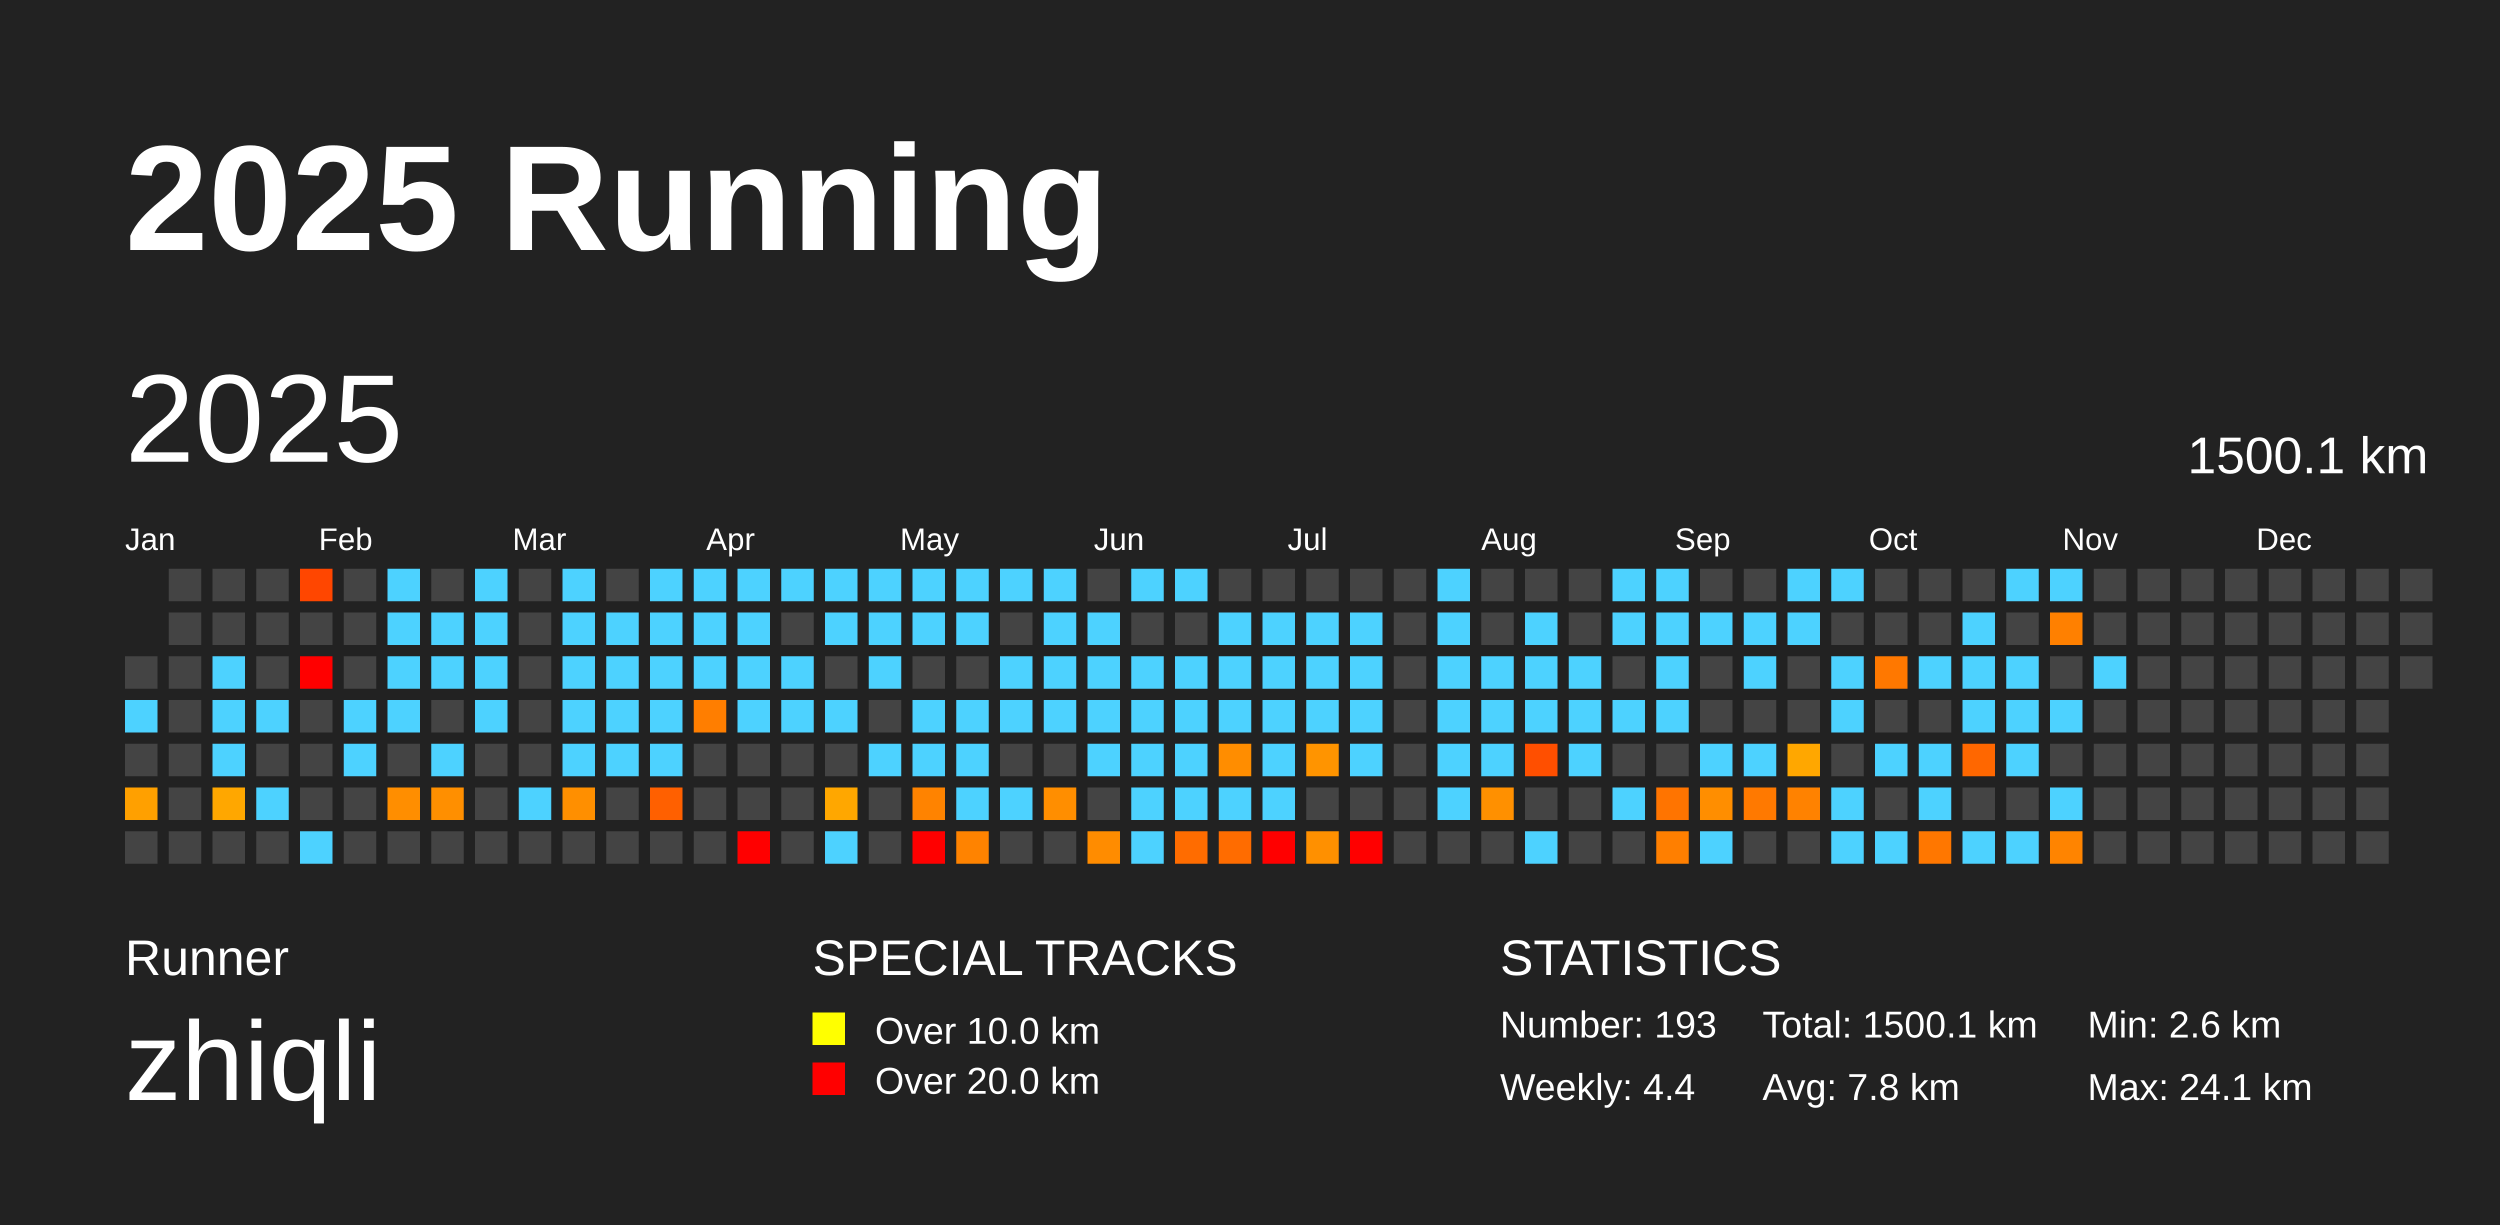
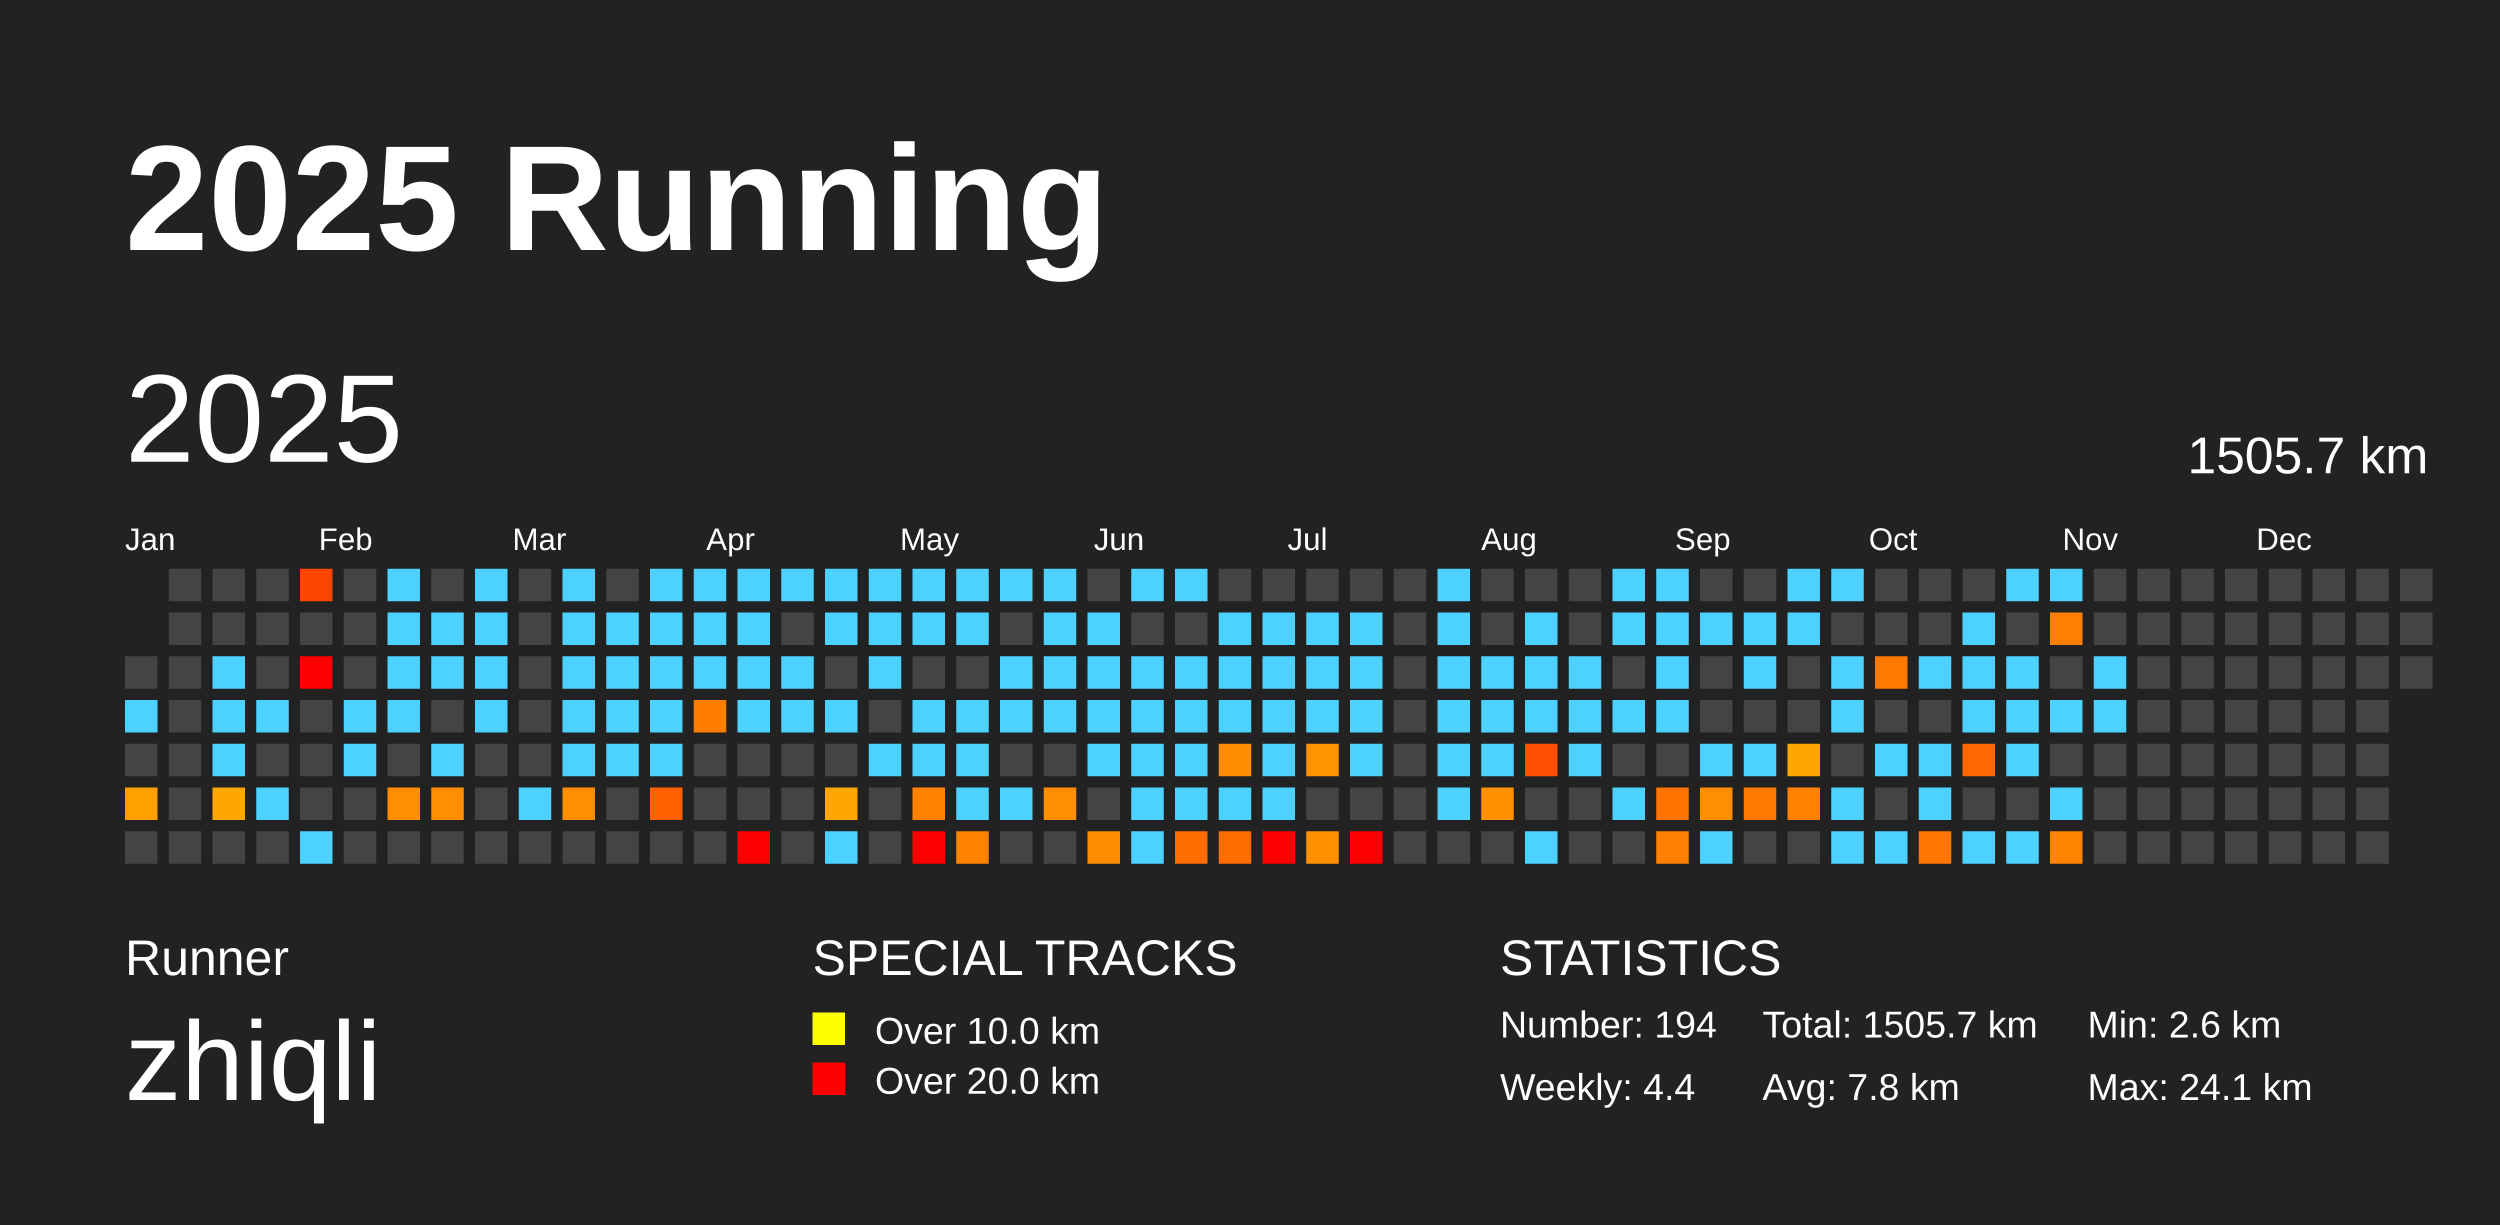
<svg xmlns="http://www.w3.org/2000/svg" baseProfile="full" height="98mm" version="1.1" viewBox="0,0,200,98" width="200mm">
  <defs />
  <rect fill="#222222" height="98" width="200" x="0" y="0" />
  <text fill="#FFFFFF" style="font-size:12px; font-family:Arial; font-weight:bold;" x="10" y="20">2025 Running</text>
  <text fill="#FFFFFF" style="font-size:4px; font-family:Arial" x="10" y="78">Runner</text>
  <text fill="#FFFFFF" style="font-size:9px; font-family:Arial" x="10" y="88">zhiqli</text>
  <text fill="#FFFFFF" style="font-size:4px; font-family:Arial" x="65" y="78">SPECIAL TRACKS</text>
  <rect fill="yellow" height="2.6" width="2.6" x="65" y="81" />
  <text fill="#FFFFFF" style="font-size:3px; font-family:Arial" x="70" y="83.5">Over 10.0 km</text>
  <rect fill="red" height="2.6" width="2.6" x="65" y="85" />
  <text fill="#FFFFFF" style="font-size:3px; font-family:Arial" x="70" y="87.5">Over 20.0 km</text>
  <text fill="#FFFFFF" style="font-size:4px; font-family:Arial" x="120" y="78">STATISTICS</text>
-   <text fill="#FFFFFF" style="font-size:3px; font-family:Arial" x="120" y="83">Number: 193</text>
+   <text fill="#FFFFFF" style="font-size:3px; font-family:Arial" x="120" y="83">Number: 194</text>
  <text fill="#FFFFFF" style="font-size:3px; font-family:Arial" x="120" y="88">Weekly: 4.4</text>
-   <text fill="#FFFFFF" style="font-size:3px; font-family:Arial" x="141" y="83">Total: 1500.1 km</text>
+   <text fill="#FFFFFF" style="font-size:3px; font-family:Arial" x="141" y="83">Total: 1505.7 km</text>
  <text fill="#FFFFFF" style="font-size:3px; font-family:Arial" x="141" y="88">Avg: 7.8 km</text>
  <text fill="#FFFFFF" style="font-size:3px; font-family:Arial" x="167" y="83">Min: 2.6 km</text>
  <text fill="#FFFFFF" style="font-size:3px; font-family:Arial" x="167" y="88">Max: 24.1 km</text>
  <text dominant-baseline="hanging" fill="#FFFFFF" style="font-size:10.0px; font-family:Arial;" x="10" y="30">2025</text>
-   <text dominant-baseline="hanging" fill="#FFFFFF" style="font-size:4.125px; font-family:Arial;" x="175" y="35">1500.1 km</text>
+   <text dominant-baseline="hanging" fill="#FFFFFF" style="font-size:4.125px; font-family:Arial;" x="175" y="35">1505.7 km</text>
  <text fill="#FFFFFF" style="font-size:2.5px; font-family:Arial" x="10.0" y="44">Jan</text>
  <text fill="#FFFFFF" style="font-size:2.5px; font-family:Arial" x="25.5" y="44">Feb</text>
  <text fill="#FFFFFF" style="font-size:2.5px; font-family:Arial" x="41.0" y="44">Mar</text>
  <text fill="#FFFFFF" style="font-size:2.5px; font-family:Arial" x="56.5" y="44">Apr</text>
  <text fill="#FFFFFF" style="font-size:2.5px; font-family:Arial" x="72.0" y="44">May</text>
  <text fill="#FFFFFF" style="font-size:2.5px; font-family:Arial" x="87.5" y="44">Jun</text>
  <text fill="#FFFFFF" style="font-size:2.5px; font-family:Arial" x="103.0" y="44">Jul</text>
  <text fill="#FFFFFF" style="font-size:2.5px; font-family:Arial" x="118.5" y="44">Aug</text>
  <text fill="#FFFFFF" style="font-size:2.5px; font-family:Arial" x="134.0" y="44">Sep</text>
  <text fill="#FFFFFF" style="font-size:2.5px; font-family:Arial" x="149.5" y="44">Oct</text>
  <text fill="#FFFFFF" style="font-size:2.5px; font-family:Arial" x="165.0" y="44">Nov</text>
  <text fill="#FFFFFF" style="font-size:2.5px; font-family:Arial" x="180.5" y="44">Dec</text>
  <rect fill="#444444" height="2.6" width="2.6" x="10.0" y="52.5" />
  <rect fill="#4dd2ff" height="2.6" width="2.6" x="10.0" y="56.0" />
  <rect fill="#444444" height="2.6" width="2.6" x="10.0" y="59.5" />
  <rect fill="#ffa000" height="2.6" width="2.6" x="10.0" y="63.0" />
  <rect fill="#444444" height="2.6" width="2.6" x="10.0" y="66.5" />
  <rect fill="#444444" height="2.6" width="2.6" x="13.5" y="45.5" />
  <rect fill="#444444" height="2.6" width="2.6" x="13.5" y="49.0" />
  <rect fill="#444444" height="2.6" width="2.6" x="13.5" y="52.5" />
  <rect fill="#444444" height="2.6" width="2.6" x="13.5" y="56.0" />
  <rect fill="#444444" height="2.6" width="2.6" x="13.5" y="59.5" />
  <rect fill="#444444" height="2.6" width="2.6" x="13.5" y="63.0" />
  <rect fill="#444444" height="2.6" width="2.6" x="13.5" y="66.5" />
  <rect fill="#444444" height="2.6" width="2.6" x="17.0" y="45.5" />
  <rect fill="#444444" height="2.6" width="2.6" x="17.0" y="49.0" />
  <rect fill="#4dd2ff" height="2.6" width="2.6" x="17.0" y="52.5" />
  <rect fill="#4dd2ff" height="2.6" width="2.6" x="17.0" y="56.0" />
  <rect fill="#4dd2ff" height="2.6" width="2.6" x="17.0" y="59.5" />
  <rect fill="#ffa700" height="2.6" width="2.6" x="17.0" y="63.0" />
  <rect fill="#444444" height="2.6" width="2.6" x="17.0" y="66.5" />
  <rect fill="#444444" height="2.6" width="2.6" x="20.5" y="45.5" />
  <rect fill="#444444" height="2.6" width="2.6" x="20.5" y="49.0" />
  <rect fill="#444444" height="2.6" width="2.6" x="20.5" y="52.5" />
  <rect fill="#4dd2ff" height="2.6" width="2.6" x="20.5" y="56.0" />
  <rect fill="#444444" height="2.6" width="2.6" x="20.5" y="59.5" />
  <rect fill="#4dd2ff" height="2.6" width="2.6" x="20.5" y="63.0" />
  <rect fill="#444444" height="2.6" width="2.6" x="20.5" y="66.5" />
  <rect fill="#ff4600" height="2.6" width="2.6" x="24.0" y="45.5" />
  <rect fill="#444444" height="2.6" width="2.6" x="24.0" y="49.0" />
  <rect fill="red" height="2.6" width="2.6" x="24.0" y="52.5" />
  <rect fill="#444444" height="2.6" width="2.6" x="24.0" y="56.0" />
  <rect fill="#444444" height="2.6" width="2.6" x="24.0" y="59.5" />
  <rect fill="#444444" height="2.6" width="2.6" x="24.0" y="63.0" />
  <rect fill="#4dd2ff" height="2.6" width="2.6" x="24.0" y="66.5" />
  <rect fill="#444444" height="2.6" width="2.6" x="27.5" y="45.5" />
  <rect fill="#444444" height="2.6" width="2.6" x="27.5" y="49.0" />
  <rect fill="#444444" height="2.6" width="2.6" x="27.5" y="52.5" />
  <rect fill="#4dd2ff" height="2.6" width="2.6" x="27.5" y="56.0" />
  <rect fill="#4dd2ff" height="2.6" width="2.6" x="27.5" y="59.5" />
  <rect fill="#444444" height="2.6" width="2.6" x="27.5" y="63.0" />
  <rect fill="#444444" height="2.6" width="2.6" x="27.5" y="66.5" />
  <rect fill="#4dd2ff" height="2.6" width="2.6" x="31.0" y="45.5" />
  <rect fill="#4dd2ff" height="2.6" width="2.6" x="31.0" y="49.0" />
  <rect fill="#4dd2ff" height="2.6" width="2.6" x="31.0" y="52.5" />
  <rect fill="#4dd2ff" height="2.6" width="2.6" x="31.0" y="56.0" />
  <rect fill="#444444" height="2.6" width="2.6" x="31.0" y="59.5" />
  <rect fill="#ff8e00" height="2.6" width="2.6" x="31.0" y="63.0" />
  <rect fill="#444444" height="2.6" width="2.6" x="31.0" y="66.5" />
  <rect fill="#444444" height="2.6" width="2.6" x="34.5" y="45.5" />
  <rect fill="#4dd2ff" height="2.6" width="2.6" x="34.5" y="49.0" />
  <rect fill="#4dd2ff" height="2.6" width="2.6" x="34.5" y="52.5" />
  <rect fill="#444444" height="2.6" width="2.6" x="34.5" y="56.0" />
  <rect fill="#4dd2ff" height="2.6" width="2.6" x="34.5" y="59.5" />
  <rect fill="#ff8f00" height="2.6" width="2.6" x="34.5" y="63.0" />
  <rect fill="#444444" height="2.6" width="2.6" x="34.5" y="66.5" />
  <rect fill="#4dd2ff" height="2.6" width="2.6" x="38.0" y="45.5" />
  <rect fill="#4dd2ff" height="2.6" width="2.6" x="38.0" y="49.0" />
  <rect fill="#4dd2ff" height="2.6" width="2.6" x="38.0" y="52.5" />
  <rect fill="#4dd2ff" height="2.6" width="2.6" x="38.0" y="56.0" />
  <rect fill="#444444" height="2.6" width="2.6" x="38.0" y="59.5" />
  <rect fill="#444444" height="2.6" width="2.6" x="38.0" y="63.0" />
  <rect fill="#444444" height="2.6" width="2.6" x="38.0" y="66.5" />
  <rect fill="#444444" height="2.6" width="2.6" x="41.5" y="45.5" />
  <rect fill="#444444" height="2.6" width="2.6" x="41.5" y="49.0" />
  <rect fill="#444444" height="2.6" width="2.6" x="41.5" y="52.5" />
  <rect fill="#444444" height="2.6" width="2.6" x="41.5" y="56.0" />
  <rect fill="#444444" height="2.6" width="2.6" x="41.5" y="59.5" />
  <rect fill="#4dd2ff" height="2.6" width="2.6" x="41.5" y="63.0" />
  <rect fill="#444444" height="2.6" width="2.6" x="41.5" y="66.5" />
  <rect fill="#4dd2ff" height="2.6" width="2.6" x="45.0" y="45.5" />
  <rect fill="#4dd2ff" height="2.6" width="2.6" x="45.0" y="49.0" />
  <rect fill="#4dd2ff" height="2.6" width="2.6" x="45.0" y="52.5" />
  <rect fill="#4dd2ff" height="2.6" width="2.6" x="45.0" y="56.0" />
  <rect fill="#4dd2ff" height="2.6" width="2.6" x="45.0" y="59.5" />
  <rect fill="#ff8f00" height="2.6" width="2.6" x="45.0" y="63.0" />
  <rect fill="#444444" height="2.6" width="2.6" x="45.0" y="66.5" />
  <rect fill="#444444" height="2.6" width="2.6" x="48.5" y="45.5" />
  <rect fill="#4dd2ff" height="2.6" width="2.6" x="48.5" y="49.0" />
  <rect fill="#4dd2ff" height="2.6" width="2.6" x="48.5" y="52.5" />
  <rect fill="#4dd2ff" height="2.6" width="2.6" x="48.5" y="56.0" />
  <rect fill="#4dd2ff" height="2.6" width="2.6" x="48.5" y="59.5" />
  <rect fill="#444444" height="2.6" width="2.6" x="48.5" y="63.0" />
  <rect fill="#444444" height="2.6" width="2.6" x="48.5" y="66.5" />
  <rect fill="#4dd2ff" height="2.6" width="2.6" x="52.0" y="45.5" />
  <rect fill="#4dd2ff" height="2.6" width="2.6" x="52.0" y="49.0" />
  <rect fill="#4dd2ff" height="2.6" width="2.6" x="52.0" y="52.5" />
  <rect fill="#4dd2ff" height="2.6" width="2.6" x="52.0" y="56.0" />
  <rect fill="#4dd2ff" height="2.6" width="2.6" x="52.0" y="59.5" />
  <rect fill="#ff6000" height="2.6" width="2.6" x="52.0" y="63.0" />
  <rect fill="#444444" height="2.6" width="2.6" x="52.0" y="66.5" />
  <rect fill="#4dd2ff" height="2.6" width="2.6" x="55.5" y="45.5" />
  <rect fill="#4dd2ff" height="2.6" width="2.6" x="55.5" y="49.0" />
  <rect fill="#4dd2ff" height="2.6" width="2.6" x="55.5" y="52.5" />
  <rect fill="#ff7e00" height="2.6" width="2.6" x="55.5" y="56.0" />
  <rect fill="#444444" height="2.6" width="2.6" x="55.5" y="59.5" />
  <rect fill="#444444" height="2.6" width="2.6" x="55.5" y="63.0" />
  <rect fill="#444444" height="2.6" width="2.6" x="55.5" y="66.5" />
  <rect fill="#4dd2ff" height="2.6" width="2.6" x="59.0" y="45.5" />
  <rect fill="#4dd2ff" height="2.6" width="2.6" x="59.0" y="49.0" />
  <rect fill="#4dd2ff" height="2.6" width="2.6" x="59.0" y="52.5" />
  <rect fill="#4dd2ff" height="2.6" width="2.6" x="59.0" y="56.0" />
  <rect fill="#444444" height="2.6" width="2.6" x="59.0" y="59.5" />
  <rect fill="#444444" height="2.6" width="2.6" x="59.0" y="63.0" />
  <rect fill="red" height="2.6" width="2.6" x="59.0" y="66.5" />
  <rect fill="#4dd2ff" height="2.6" width="2.6" x="62.5" y="45.5" />
  <rect fill="#444444" height="2.6" width="2.6" x="62.5" y="49.0" />
  <rect fill="#4dd2ff" height="2.6" width="2.6" x="62.5" y="52.5" />
  <rect fill="#4dd2ff" height="2.6" width="2.6" x="62.5" y="56.0" />
  <rect fill="#444444" height="2.6" width="2.6" x="62.5" y="59.5" />
  <rect fill="#444444" height="2.6" width="2.6" x="62.5" y="63.0" />
  <rect fill="#444444" height="2.6" width="2.6" x="62.5" y="66.5" />
  <rect fill="#4dd2ff" height="2.6" width="2.6" x="66.0" y="45.5" />
  <rect fill="#4dd2ff" height="2.6" width="2.6" x="66.0" y="49.0" />
  <rect fill="#444444" height="2.6" width="2.6" x="66.0" y="52.5" />
  <rect fill="#4dd2ff" height="2.6" width="2.6" x="66.0" y="56.0" />
  <rect fill="#444444" height="2.6" width="2.6" x="66.0" y="59.5" />
  <rect fill="#ffa700" height="2.6" width="2.6" x="66.0" y="63.0" />
  <rect fill="#4dd2ff" height="2.6" width="2.6" x="66.0" y="66.5" />
  <rect fill="#4dd2ff" height="2.6" width="2.6" x="69.5" y="45.5" />
  <rect fill="#4dd2ff" height="2.6" width="2.6" x="69.5" y="49.0" />
  <rect fill="#4dd2ff" height="2.6" width="2.6" x="69.5" y="52.5" />
  <rect fill="#444444" height="2.6" width="2.6" x="69.5" y="56.0" />
  <rect fill="#4dd2ff" height="2.6" width="2.6" x="69.5" y="59.5" />
  <rect fill="#444444" height="2.6" width="2.6" x="69.5" y="63.0" />
  <rect fill="#444444" height="2.6" width="2.6" x="69.5" y="66.5" />
  <rect fill="#4dd2ff" height="2.6" width="2.6" x="73.0" y="45.5" />
  <rect fill="#4dd2ff" height="2.6" width="2.6" x="73.0" y="49.0" />
  <rect fill="#444444" height="2.6" width="2.6" x="73.0" y="52.5" />
  <rect fill="#4dd2ff" height="2.6" width="2.6" x="73.0" y="56.0" />
  <rect fill="#4dd2ff" height="2.6" width="2.6" x="73.0" y="59.5" />
  <rect fill="#ff8300" height="2.6" width="2.6" x="73.0" y="63.0" />
  <rect fill="red" height="2.6" width="2.6" x="73.0" y="66.5" />
  <rect fill="#4dd2ff" height="2.6" width="2.6" x="76.5" y="45.5" />
  <rect fill="#4dd2ff" height="2.6" width="2.6" x="76.5" y="49.0" />
  <rect fill="#444444" height="2.6" width="2.6" x="76.5" y="52.5" />
  <rect fill="#4dd2ff" height="2.6" width="2.6" x="76.5" y="56.0" />
  <rect fill="#4dd2ff" height="2.6" width="2.6" x="76.5" y="59.5" />
  <rect fill="#4dd2ff" height="2.6" width="2.6" x="76.5" y="63.0" />
  <rect fill="#ff8300" height="2.6" width="2.6" x="76.5" y="66.5" />
  <rect fill="#4dd2ff" height="2.6" width="2.6" x="80.0" y="45.5" />
  <rect fill="#444444" height="2.6" width="2.6" x="80.0" y="49.0" />
  <rect fill="#4dd2ff" height="2.6" width="2.6" x="80.0" y="52.5" />
  <rect fill="#4dd2ff" height="2.6" width="2.6" x="80.0" y="56.0" />
  <rect fill="#444444" height="2.6" width="2.6" x="80.0" y="59.5" />
  <rect fill="#4dd2ff" height="2.6" width="2.6" x="80.0" y="63.0" />
  <rect fill="#444444" height="2.6" width="2.6" x="80.0" y="66.5" />
  <rect fill="#4dd2ff" height="2.6" width="2.6" x="83.5" y="45.5" />
  <rect fill="#4dd2ff" height="2.6" width="2.6" x="83.5" y="49.0" />
  <rect fill="#4dd2ff" height="2.6" width="2.6" x="83.5" y="52.5" />
  <rect fill="#4dd2ff" height="2.6" width="2.6" x="83.5" y="56.0" />
  <rect fill="#444444" height="2.6" width="2.6" x="83.5" y="59.5" />
  <rect fill="#ff8e00" height="2.6" width="2.6" x="83.5" y="63.0" />
  <rect fill="#444444" height="2.6" width="2.6" x="83.5" y="66.5" />
  <rect fill="#444444" height="2.6" width="2.6" x="87.0" y="45.5" />
  <rect fill="#4dd2ff" height="2.6" width="2.6" x="87.0" y="49.0" />
  <rect fill="#4dd2ff" height="2.6" width="2.6" x="87.0" y="52.5" />
  <rect fill="#4dd2ff" height="2.6" width="2.6" x="87.0" y="56.0" />
  <rect fill="#4dd2ff" height="2.6" width="2.6" x="87.0" y="59.5" />
  <rect fill="#444444" height="2.6" width="2.6" x="87.0" y="63.0" />
  <rect fill="#ff8c00" height="2.6" width="2.6" x="87.0" y="66.5" />
  <rect fill="#4dd2ff" height="2.6" width="2.6" x="90.5" y="45.5" />
  <rect fill="#444444" height="2.6" width="2.6" x="90.5" y="49.0" />
  <rect fill="#4dd2ff" height="2.6" width="2.6" x="90.5" y="52.5" />
  <rect fill="#4dd2ff" height="2.6" width="2.6" x="90.5" y="56.0" />
  <rect fill="#4dd2ff" height="2.6" width="2.6" x="90.5" y="59.5" />
  <rect fill="#4dd2ff" height="2.6" width="2.6" x="90.5" y="63.0" />
  <rect fill="#4dd2ff" height="2.6" width="2.6" x="90.5" y="66.5" />
  <rect fill="#4dd2ff" height="2.6" width="2.6" x="94.0" y="45.5" />
  <rect fill="#444444" height="2.6" width="2.6" x="94.0" y="49.0" />
  <rect fill="#4dd2ff" height="2.6" width="2.6" x="94.0" y="52.5" />
  <rect fill="#4dd2ff" height="2.6" width="2.6" x="94.0" y="56.0" />
  <rect fill="#4dd2ff" height="2.6" width="2.6" x="94.0" y="59.5" />
  <rect fill="#4dd2ff" height="2.6" width="2.6" x="94.0" y="63.0" />
  <rect fill="#ff6c00" height="2.6" width="2.6" x="94.0" y="66.5" />
  <rect fill="#444444" height="2.6" width="2.6" x="97.5" y="45.5" />
  <rect fill="#4dd2ff" height="2.6" width="2.6" x="97.5" y="49.0" />
  <rect fill="#4dd2ff" height="2.6" width="2.6" x="97.5" y="52.5" />
  <rect fill="#4dd2ff" height="2.6" width="2.6" x="97.5" y="56.0" />
  <rect fill="#ff8d00" height="2.6" width="2.6" x="97.5" y="59.5" />
  <rect fill="#4dd2ff" height="2.6" width="2.6" x="97.5" y="63.0" />
  <rect fill="#ff6c00" height="2.6" width="2.6" x="97.5" y="66.5" />
  <rect fill="#444444" height="2.6" width="2.6" x="101.0" y="45.5" />
  <rect fill="#4dd2ff" height="2.6" width="2.6" x="101.0" y="49.0" />
  <rect fill="#4dd2ff" height="2.6" width="2.6" x="101.0" y="52.5" />
  <rect fill="#4dd2ff" height="2.6" width="2.6" x="101.0" y="56.0" />
  <rect fill="#4dd2ff" height="2.6" width="2.6" x="101.0" y="59.5" />
  <rect fill="#4dd2ff" height="2.6" width="2.6" x="101.0" y="63.0" />
  <rect fill="red" height="2.6" width="2.6" x="101.0" y="66.5" />
  <rect fill="#444444" height="2.6" width="2.6" x="104.5" y="45.5" />
  <rect fill="#4dd2ff" height="2.6" width="2.6" x="104.5" y="49.0" />
  <rect fill="#4dd2ff" height="2.6" width="2.6" x="104.5" y="52.5" />
  <rect fill="#4dd2ff" height="2.6" width="2.6" x="104.5" y="56.0" />
  <rect fill="#ff9400" height="2.6" width="2.6" x="104.5" y="59.5" />
  <rect fill="#444444" height="2.6" width="2.6" x="104.5" y="63.0" />
  <rect fill="#ff9000" height="2.6" width="2.6" x="104.5" y="66.5" />
  <rect fill="#444444" height="2.6" width="2.6" x="108.0" y="45.5" />
  <rect fill="#4dd2ff" height="2.6" width="2.6" x="108.0" y="49.0" />
  <rect fill="#4dd2ff" height="2.6" width="2.6" x="108.0" y="52.5" />
  <rect fill="#4dd2ff" height="2.6" width="2.6" x="108.0" y="56.0" />
  <rect fill="#4dd2ff" height="2.6" width="2.6" x="108.0" y="59.5" />
  <rect fill="#444444" height="2.6" width="2.6" x="108.0" y="63.0" />
  <rect fill="red" height="2.6" width="2.6" x="108.0" y="66.5" />
  <rect fill="#444444" height="2.6" width="2.6" x="111.5" y="45.5" />
  <rect fill="#444444" height="2.6" width="2.6" x="111.5" y="49.0" />
  <rect fill="#444444" height="2.6" width="2.6" x="111.5" y="52.5" />
  <rect fill="#444444" height="2.6" width="2.6" x="111.5" y="56.0" />
  <rect fill="#444444" height="2.6" width="2.6" x="111.5" y="59.5" />
  <rect fill="#444444" height="2.6" width="2.6" x="111.5" y="63.0" />
  <rect fill="#444444" height="2.6" width="2.6" x="111.5" y="66.5" />
  <rect fill="#4dd2ff" height="2.6" width="2.6" x="115.0" y="45.5" />
  <rect fill="#4dd2ff" height="2.6" width="2.6" x="115.0" y="49.0" />
  <rect fill="#4dd2ff" height="2.6" width="2.6" x="115.0" y="52.5" />
  <rect fill="#4dd2ff" height="2.6" width="2.6" x="115.0" y="56.0" />
  <rect fill="#4dd2ff" height="2.6" width="2.6" x="115.0" y="59.5" />
  <rect fill="#4dd2ff" height="2.6" width="2.6" x="115.0" y="63.0" />
  <rect fill="#444444" height="2.6" width="2.6" x="115.0" y="66.5" />
  <rect fill="#444444" height="2.6" width="2.6" x="118.5" y="45.5" />
  <rect fill="#444444" height="2.6" width="2.6" x="118.5" y="49.0" />
  <rect fill="#4dd2ff" height="2.6" width="2.6" x="118.5" y="52.5" />
  <rect fill="#4dd2ff" height="2.6" width="2.6" x="118.5" y="56.0" />
  <rect fill="#4dd2ff" height="2.6" width="2.6" x="118.5" y="59.5" />
  <rect fill="#ff9000" height="2.6" width="2.6" x="118.5" y="63.0" />
  <rect fill="#444444" height="2.6" width="2.6" x="118.5" y="66.5" />
  <rect fill="#444444" height="2.6" width="2.6" x="122.0" y="45.5" />
  <rect fill="#4dd2ff" height="2.6" width="2.6" x="122.0" y="49.0" />
  <rect fill="#4dd2ff" height="2.6" width="2.6" x="122.0" y="52.5" />
  <rect fill="#4dd2ff" height="2.6" width="2.6" x="122.0" y="56.0" />
  <rect fill="#ff4f00" height="2.6" width="2.6" x="122.0" y="59.5" />
  <rect fill="#444444" height="2.6" width="2.6" x="122.0" y="63.0" />
  <rect fill="#4dd2ff" height="2.6" width="2.6" x="122.0" y="66.5" />
  <rect fill="#444444" height="2.6" width="2.6" x="125.5" y="45.5" />
  <rect fill="#444444" height="2.6" width="2.6" x="125.5" y="49.0" />
  <rect fill="#4dd2ff" height="2.6" width="2.6" x="125.5" y="52.5" />
  <rect fill="#4dd2ff" height="2.6" width="2.6" x="125.5" y="56.0" />
  <rect fill="#4dd2ff" height="2.6" width="2.6" x="125.5" y="59.5" />
  <rect fill="#444444" height="2.6" width="2.6" x="125.5" y="63.0" />
  <rect fill="#444444" height="2.6" width="2.6" x="125.5" y="66.5" />
  <rect fill="#4dd2ff" height="2.6" width="2.6" x="129.0" y="45.5" />
  <rect fill="#4dd2ff" height="2.6" width="2.6" x="129.0" y="49.0" />
  <rect fill="#444444" height="2.6" width="2.6" x="129.0" y="52.5" />
  <rect fill="#4dd2ff" height="2.6" width="2.6" x="129.0" y="56.0" />
  <rect fill="#444444" height="2.6" width="2.6" x="129.0" y="59.5" />
  <rect fill="#4dd2ff" height="2.6" width="2.6" x="129.0" y="63.0" />
  <rect fill="#444444" height="2.6" width="2.6" x="129.0" y="66.5" />
  <rect fill="#4dd2ff" height="2.6" width="2.6" x="132.5" y="45.5" />
  <rect fill="#4dd2ff" height="2.6" width="2.6" x="132.5" y="49.0" />
  <rect fill="#4dd2ff" height="2.6" width="2.6" x="132.5" y="52.5" />
  <rect fill="#4dd2ff" height="2.6" width="2.6" x="132.5" y="56.0" />
  <rect fill="#444444" height="2.6" width="2.6" x="132.5" y="59.5" />
  <rect fill="#ff7400" height="2.6" width="2.6" x="132.5" y="63.0" />
  <rect fill="#ff7f00" height="2.6" width="2.6" x="132.5" y="66.5" />
  <rect fill="#444444" height="2.6" width="2.6" x="136.0" y="45.5" />
  <rect fill="#4dd2ff" height="2.6" width="2.6" x="136.0" y="49.0" />
  <rect fill="#444444" height="2.6" width="2.6" x="136.0" y="52.5" />
  <rect fill="#444444" height="2.6" width="2.6" x="136.0" y="56.0" />
  <rect fill="#4dd2ff" height="2.6" width="2.6" x="136.0" y="59.5" />
  <rect fill="#ff8e00" height="2.6" width="2.6" x="136.0" y="63.0" />
  <rect fill="#4dd2ff" height="2.6" width="2.6" x="136.0" y="66.5" />
  <rect fill="#444444" height="2.6" width="2.6" x="139.5" y="45.5" />
  <rect fill="#4dd2ff" height="2.6" width="2.6" x="139.5" y="49.0" />
  <rect fill="#4dd2ff" height="2.6" width="2.6" x="139.5" y="52.5" />
  <rect fill="#444444" height="2.6" width="2.6" x="139.5" y="56.0" />
  <rect fill="#4dd2ff" height="2.6" width="2.6" x="139.5" y="59.5" />
  <rect fill="#ff7900" height="2.6" width="2.6" x="139.5" y="63.0" />
  <rect fill="#444444" height="2.6" width="2.6" x="139.5" y="66.5" />
  <rect fill="#4dd2ff" height="2.6" width="2.6" x="143.0" y="45.5" />
  <rect fill="#4dd2ff" height="2.6" width="2.6" x="143.0" y="49.0" />
  <rect fill="#444444" height="2.6" width="2.6" x="143.0" y="52.5" />
  <rect fill="#444444" height="2.6" width="2.6" x="143.0" y="56.0" />
  <rect fill="#ffa700" height="2.6" width="2.6" x="143.0" y="59.5" />
  <rect fill="#ff8200" height="2.6" width="2.6" x="143.0" y="63.0" />
  <rect fill="#444444" height="2.6" width="2.6" x="143.0" y="66.5" />
  <rect fill="#4dd2ff" height="2.6" width="2.6" x="146.5" y="45.5" />
  <rect fill="#444444" height="2.6" width="2.6" x="146.5" y="49.0" />
  <rect fill="#4dd2ff" height="2.6" width="2.6" x="146.5" y="52.5" />
  <rect fill="#4dd2ff" height="2.6" width="2.6" x="146.5" y="56.0" />
  <rect fill="#444444" height="2.6" width="2.6" x="146.5" y="59.5" />
  <rect fill="#4dd2ff" height="2.6" width="2.6" x="146.5" y="63.0" />
  <rect fill="#4dd2ff" height="2.6" width="2.6" x="146.5" y="66.5" />
  <rect fill="#444444" height="2.6" width="2.6" x="150.0" y="45.5" />
  <rect fill="#444444" height="2.6" width="2.6" x="150.0" y="49.0" />
  <rect fill="#ff7800" height="2.6" width="2.6" x="150.0" y="52.5" />
  <rect fill="#444444" height="2.6" width="2.6" x="150.0" y="56.0" />
  <rect fill="#4dd2ff" height="2.6" width="2.6" x="150.0" y="59.5" />
  <rect fill="#444444" height="2.6" width="2.6" x="150.0" y="63.0" />
  <rect fill="#4dd2ff" height="2.6" width="2.6" x="150.0" y="66.5" />
  <rect fill="#444444" height="2.6" width="2.6" x="153.5" y="45.5" />
  <rect fill="#444444" height="2.6" width="2.6" x="153.5" y="49.0" />
  <rect fill="#4dd2ff" height="2.6" width="2.6" x="153.5" y="52.5" />
  <rect fill="#444444" height="2.6" width="2.6" x="153.5" y="56.0" />
  <rect fill="#4dd2ff" height="2.6" width="2.6" x="153.5" y="59.5" />
  <rect fill="#4dd2ff" height="2.6" width="2.6" x="153.5" y="63.0" />
  <rect fill="#ff7700" height="2.6" width="2.6" x="153.5" y="66.5" />
  <rect fill="#444444" height="2.6" width="2.6" x="157.0" y="45.5" />
  <rect fill="#4dd2ff" height="2.6" width="2.6" x="157.0" y="49.0" />
  <rect fill="#4dd2ff" height="2.6" width="2.6" x="157.0" y="52.5" />
  <rect fill="#4dd2ff" height="2.6" width="2.6" x="157.0" y="56.0" />
  <rect fill="#ff6700" height="2.6" width="2.6" x="157.0" y="59.5" />
  <rect fill="#444444" height="2.6" width="2.6" x="157.0" y="63.0" />
  <rect fill="#4dd2ff" height="2.6" width="2.6" x="157.0" y="66.5" />
  <rect fill="#4dd2ff" height="2.6" width="2.6" x="160.5" y="45.5" />
  <rect fill="#444444" height="2.6" width="2.6" x="160.5" y="49.0" />
  <rect fill="#4dd2ff" height="2.6" width="2.6" x="160.5" y="52.5" />
  <rect fill="#4dd2ff" height="2.6" width="2.6" x="160.5" y="56.0" />
  <rect fill="#4dd2ff" height="2.6" width="2.6" x="160.5" y="59.5" />
  <rect fill="#444444" height="2.6" width="2.6" x="160.5" y="63.0" />
  <rect fill="#4dd2ff" height="2.6" width="2.6" x="160.5" y="66.5" />
  <rect fill="#4dd2ff" height="2.6" width="2.6" x="164.0" y="45.5" />
  <rect fill="#ff8000" height="2.6" width="2.6" x="164.0" y="49.0" />
  <rect fill="#444444" height="2.6" width="2.6" x="164.0" y="52.5" />
  <rect fill="#4dd2ff" height="2.6" width="2.6" x="164.0" y="56.0" />
  <rect fill="#444444" height="2.6" width="2.6" x="164.0" y="59.5" />
  <rect fill="#4dd2ff" height="2.6" width="2.6" x="164.0" y="63.0" />
  <rect fill="#ff8400" height="2.6" width="2.6" x="164.0" y="66.5" />
  <rect fill="#444444" height="2.6" width="2.6" x="167.5" y="45.5" />
  <rect fill="#444444" height="2.6" width="2.6" x="167.5" y="49.0" />
  <rect fill="#4dd2ff" height="2.6" width="2.6" x="167.5" y="52.5" />
-   <rect fill="#444444" height="2.6" width="2.6" x="167.5" y="56.0" />
+   <rect fill="#4dd2ff" height="2.6" width="2.6" x="167.5" y="56.0" />
  <rect fill="#444444" height="2.6" width="2.6" x="167.5" y="59.5" />
  <rect fill="#444444" height="2.6" width="2.6" x="167.5" y="63.0" />
  <rect fill="#444444" height="2.6" width="2.6" x="167.5" y="66.5" />
  <rect fill="#444444" height="2.6" width="2.6" x="171.0" y="45.5" />
  <rect fill="#444444" height="2.6" width="2.6" x="171.0" y="49.0" />
  <rect fill="#444444" height="2.6" width="2.6" x="171.0" y="52.5" />
  <rect fill="#444444" height="2.6" width="2.6" x="171.0" y="56.0" />
  <rect fill="#444444" height="2.6" width="2.6" x="171.0" y="59.5" />
  <rect fill="#444444" height="2.6" width="2.6" x="171.0" y="63.0" />
  <rect fill="#444444" height="2.6" width="2.6" x="171.0" y="66.5" />
  <rect fill="#444444" height="2.6" width="2.6" x="174.5" y="45.5" />
  <rect fill="#444444" height="2.6" width="2.6" x="174.5" y="49.0" />
  <rect fill="#444444" height="2.6" width="2.6" x="174.5" y="52.5" />
  <rect fill="#444444" height="2.6" width="2.6" x="174.5" y="56.0" />
  <rect fill="#444444" height="2.6" width="2.6" x="174.5" y="59.5" />
  <rect fill="#444444" height="2.6" width="2.6" x="174.5" y="63.0" />
  <rect fill="#444444" height="2.6" width="2.6" x="174.5" y="66.5" />
  <rect fill="#444444" height="2.6" width="2.6" x="178.0" y="45.5" />
  <rect fill="#444444" height="2.6" width="2.6" x="178.0" y="49.0" />
  <rect fill="#444444" height="2.6" width="2.6" x="178.0" y="52.5" />
  <rect fill="#444444" height="2.6" width="2.6" x="178.0" y="56.0" />
  <rect fill="#444444" height="2.6" width="2.6" x="178.0" y="59.5" />
  <rect fill="#444444" height="2.6" width="2.6" x="178.0" y="63.0" />
  <rect fill="#444444" height="2.6" width="2.6" x="178.0" y="66.5" />
  <rect fill="#444444" height="2.6" width="2.6" x="181.5" y="45.5" />
  <rect fill="#444444" height="2.6" width="2.6" x="181.5" y="49.0" />
  <rect fill="#444444" height="2.6" width="2.6" x="181.5" y="52.5" />
  <rect fill="#444444" height="2.6" width="2.6" x="181.5" y="56.0" />
  <rect fill="#444444" height="2.6" width="2.6" x="181.5" y="59.5" />
  <rect fill="#444444" height="2.6" width="2.6" x="181.5" y="63.0" />
  <rect fill="#444444" height="2.6" width="2.6" x="181.5" y="66.5" />
  <rect fill="#444444" height="2.6" width="2.6" x="185.0" y="45.5" />
  <rect fill="#444444" height="2.6" width="2.6" x="185.0" y="49.0" />
  <rect fill="#444444" height="2.6" width="2.6" x="185.0" y="52.5" />
  <rect fill="#444444" height="2.6" width="2.6" x="185.0" y="56.0" />
  <rect fill="#444444" height="2.6" width="2.6" x="185.0" y="59.5" />
  <rect fill="#444444" height="2.6" width="2.6" x="185.0" y="63.0" />
  <rect fill="#444444" height="2.6" width="2.6" x="185.0" y="66.5" />
  <rect fill="#444444" height="2.6" width="2.6" x="188.5" y="45.5" />
  <rect fill="#444444" height="2.6" width="2.6" x="188.5" y="49.0" />
  <rect fill="#444444" height="2.6" width="2.6" x="188.5" y="52.5" />
  <rect fill="#444444" height="2.6" width="2.6" x="188.5" y="56.0" />
  <rect fill="#444444" height="2.6" width="2.6" x="188.5" y="59.5" />
  <rect fill="#444444" height="2.6" width="2.6" x="188.5" y="63.0" />
  <rect fill="#444444" height="2.6" width="2.6" x="188.5" y="66.5" />
  <rect fill="#444444" height="2.6" width="2.6" x="192.0" y="45.5" />
  <rect fill="#444444" height="2.6" width="2.6" x="192.0" y="49.0" />
  <rect fill="#444444" height="2.6" width="2.6" x="192.0" y="52.5" />
</svg>
